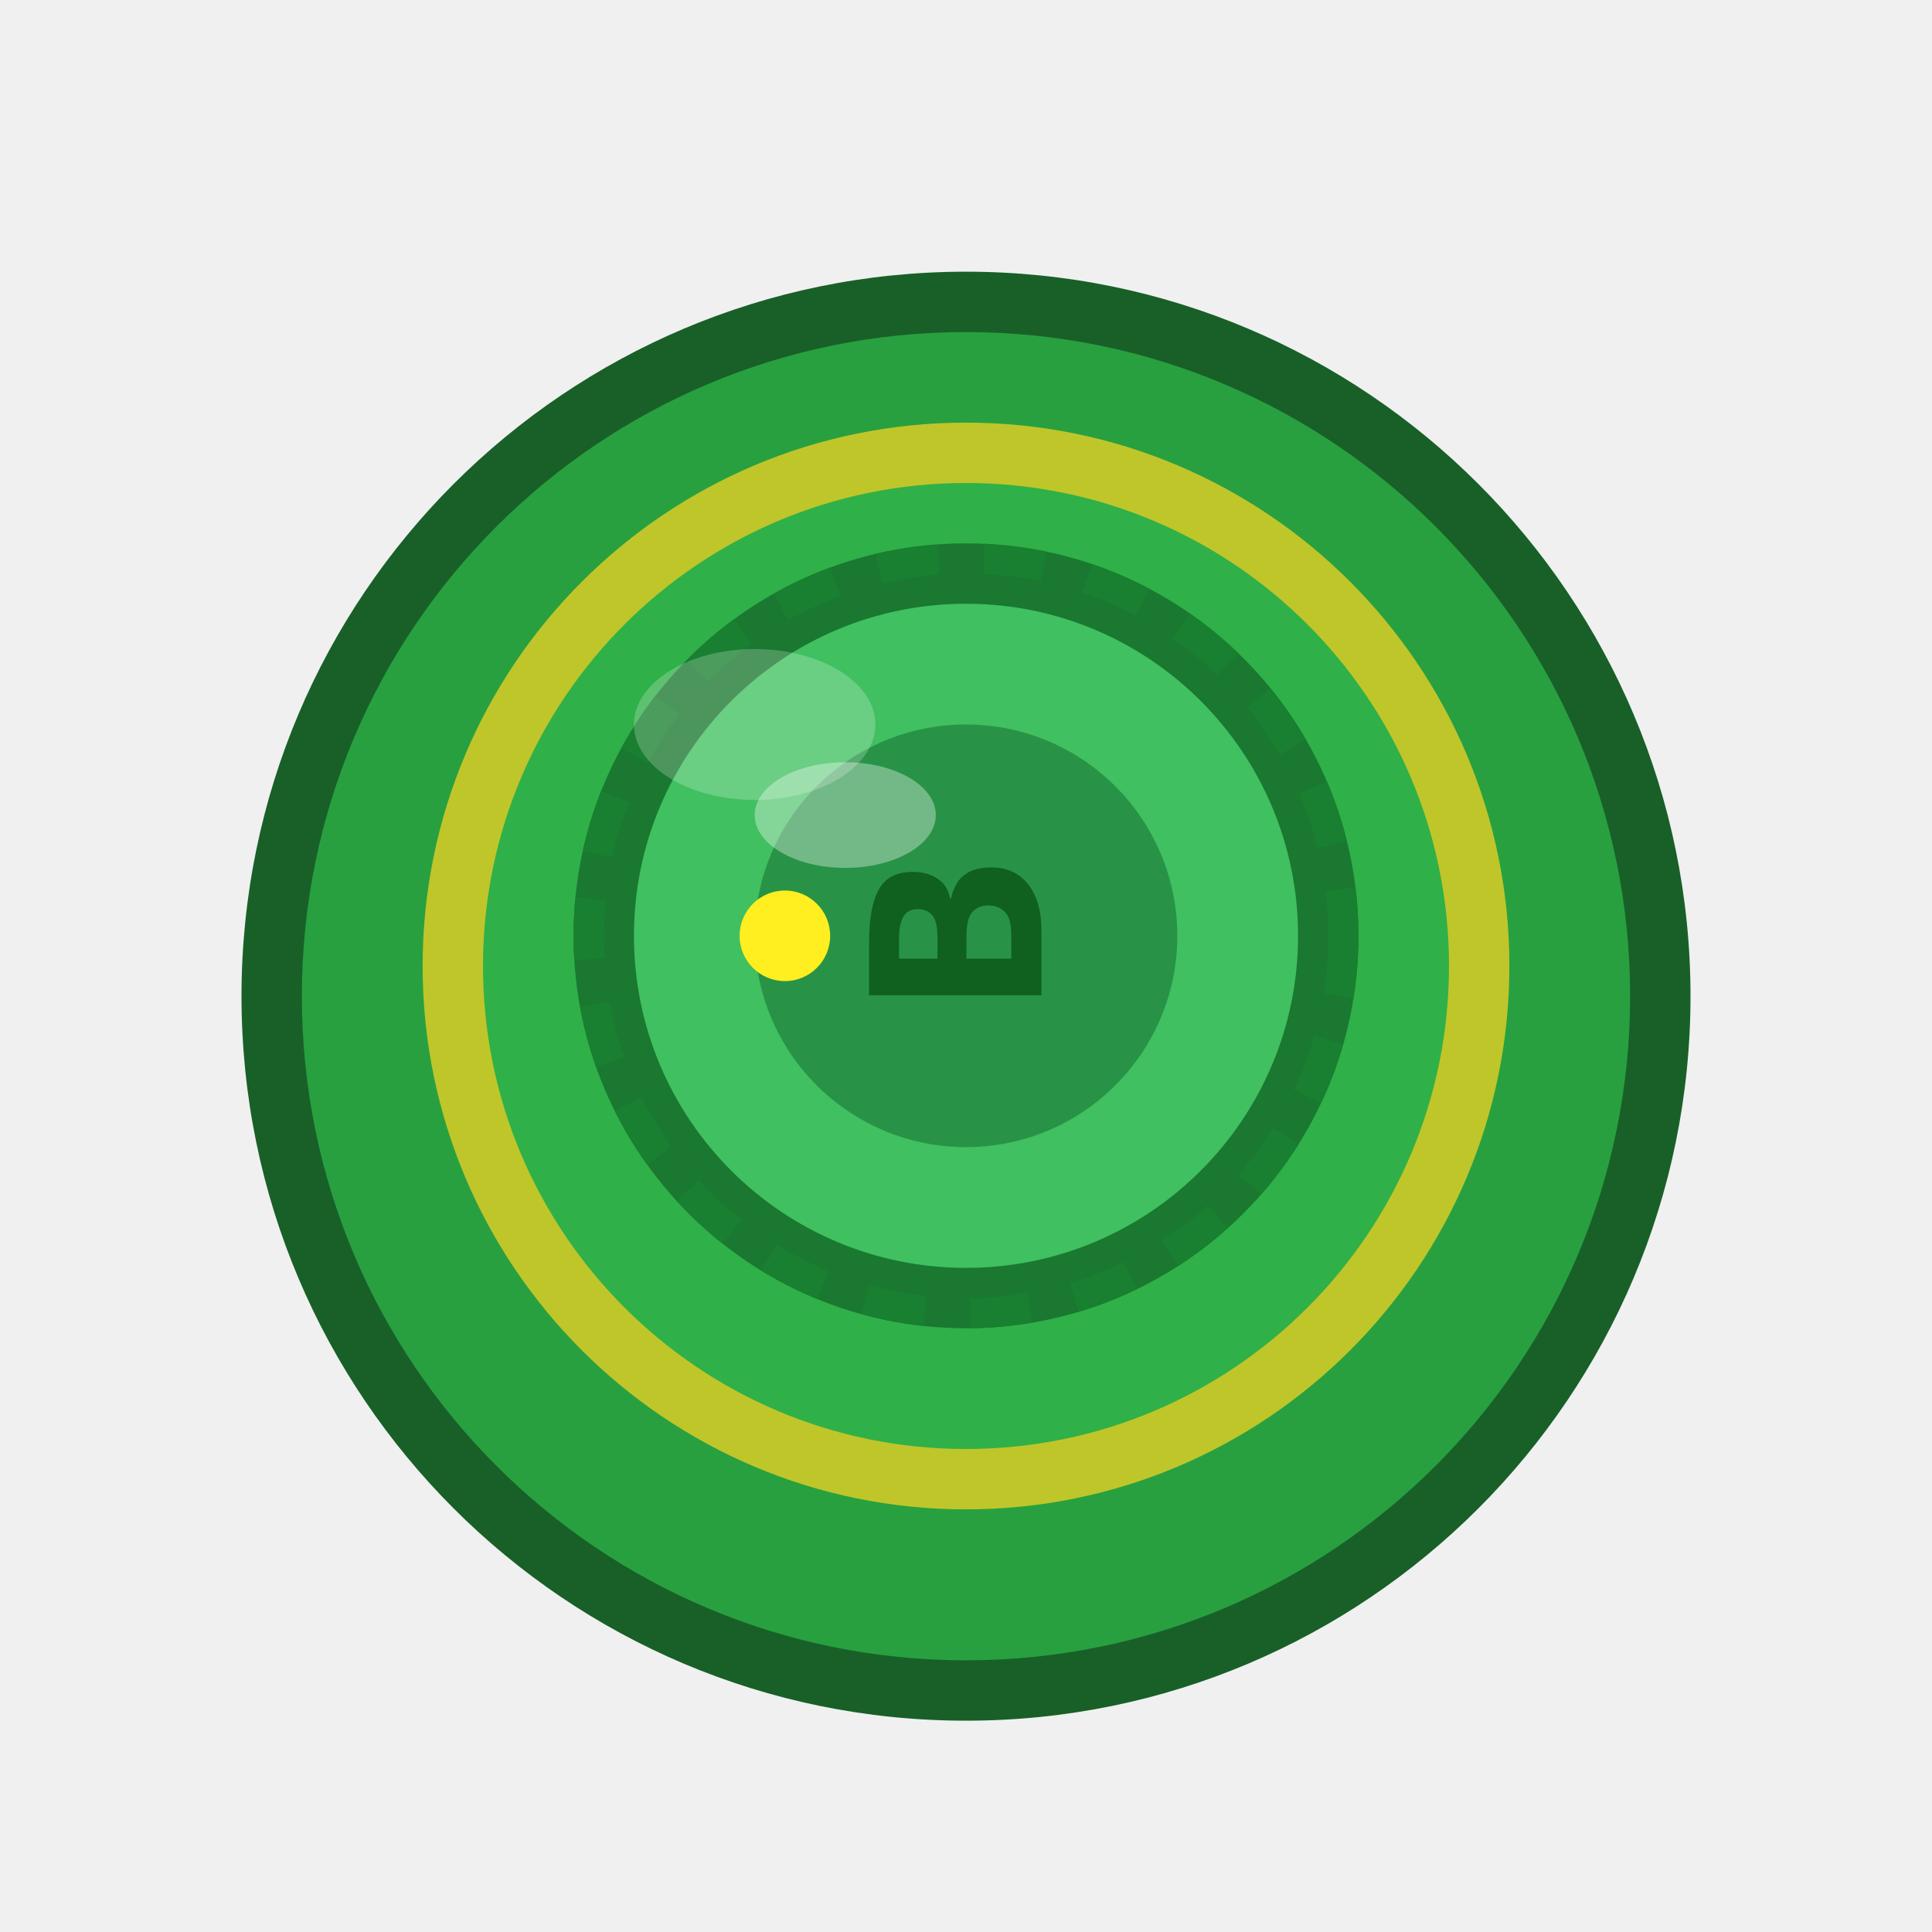
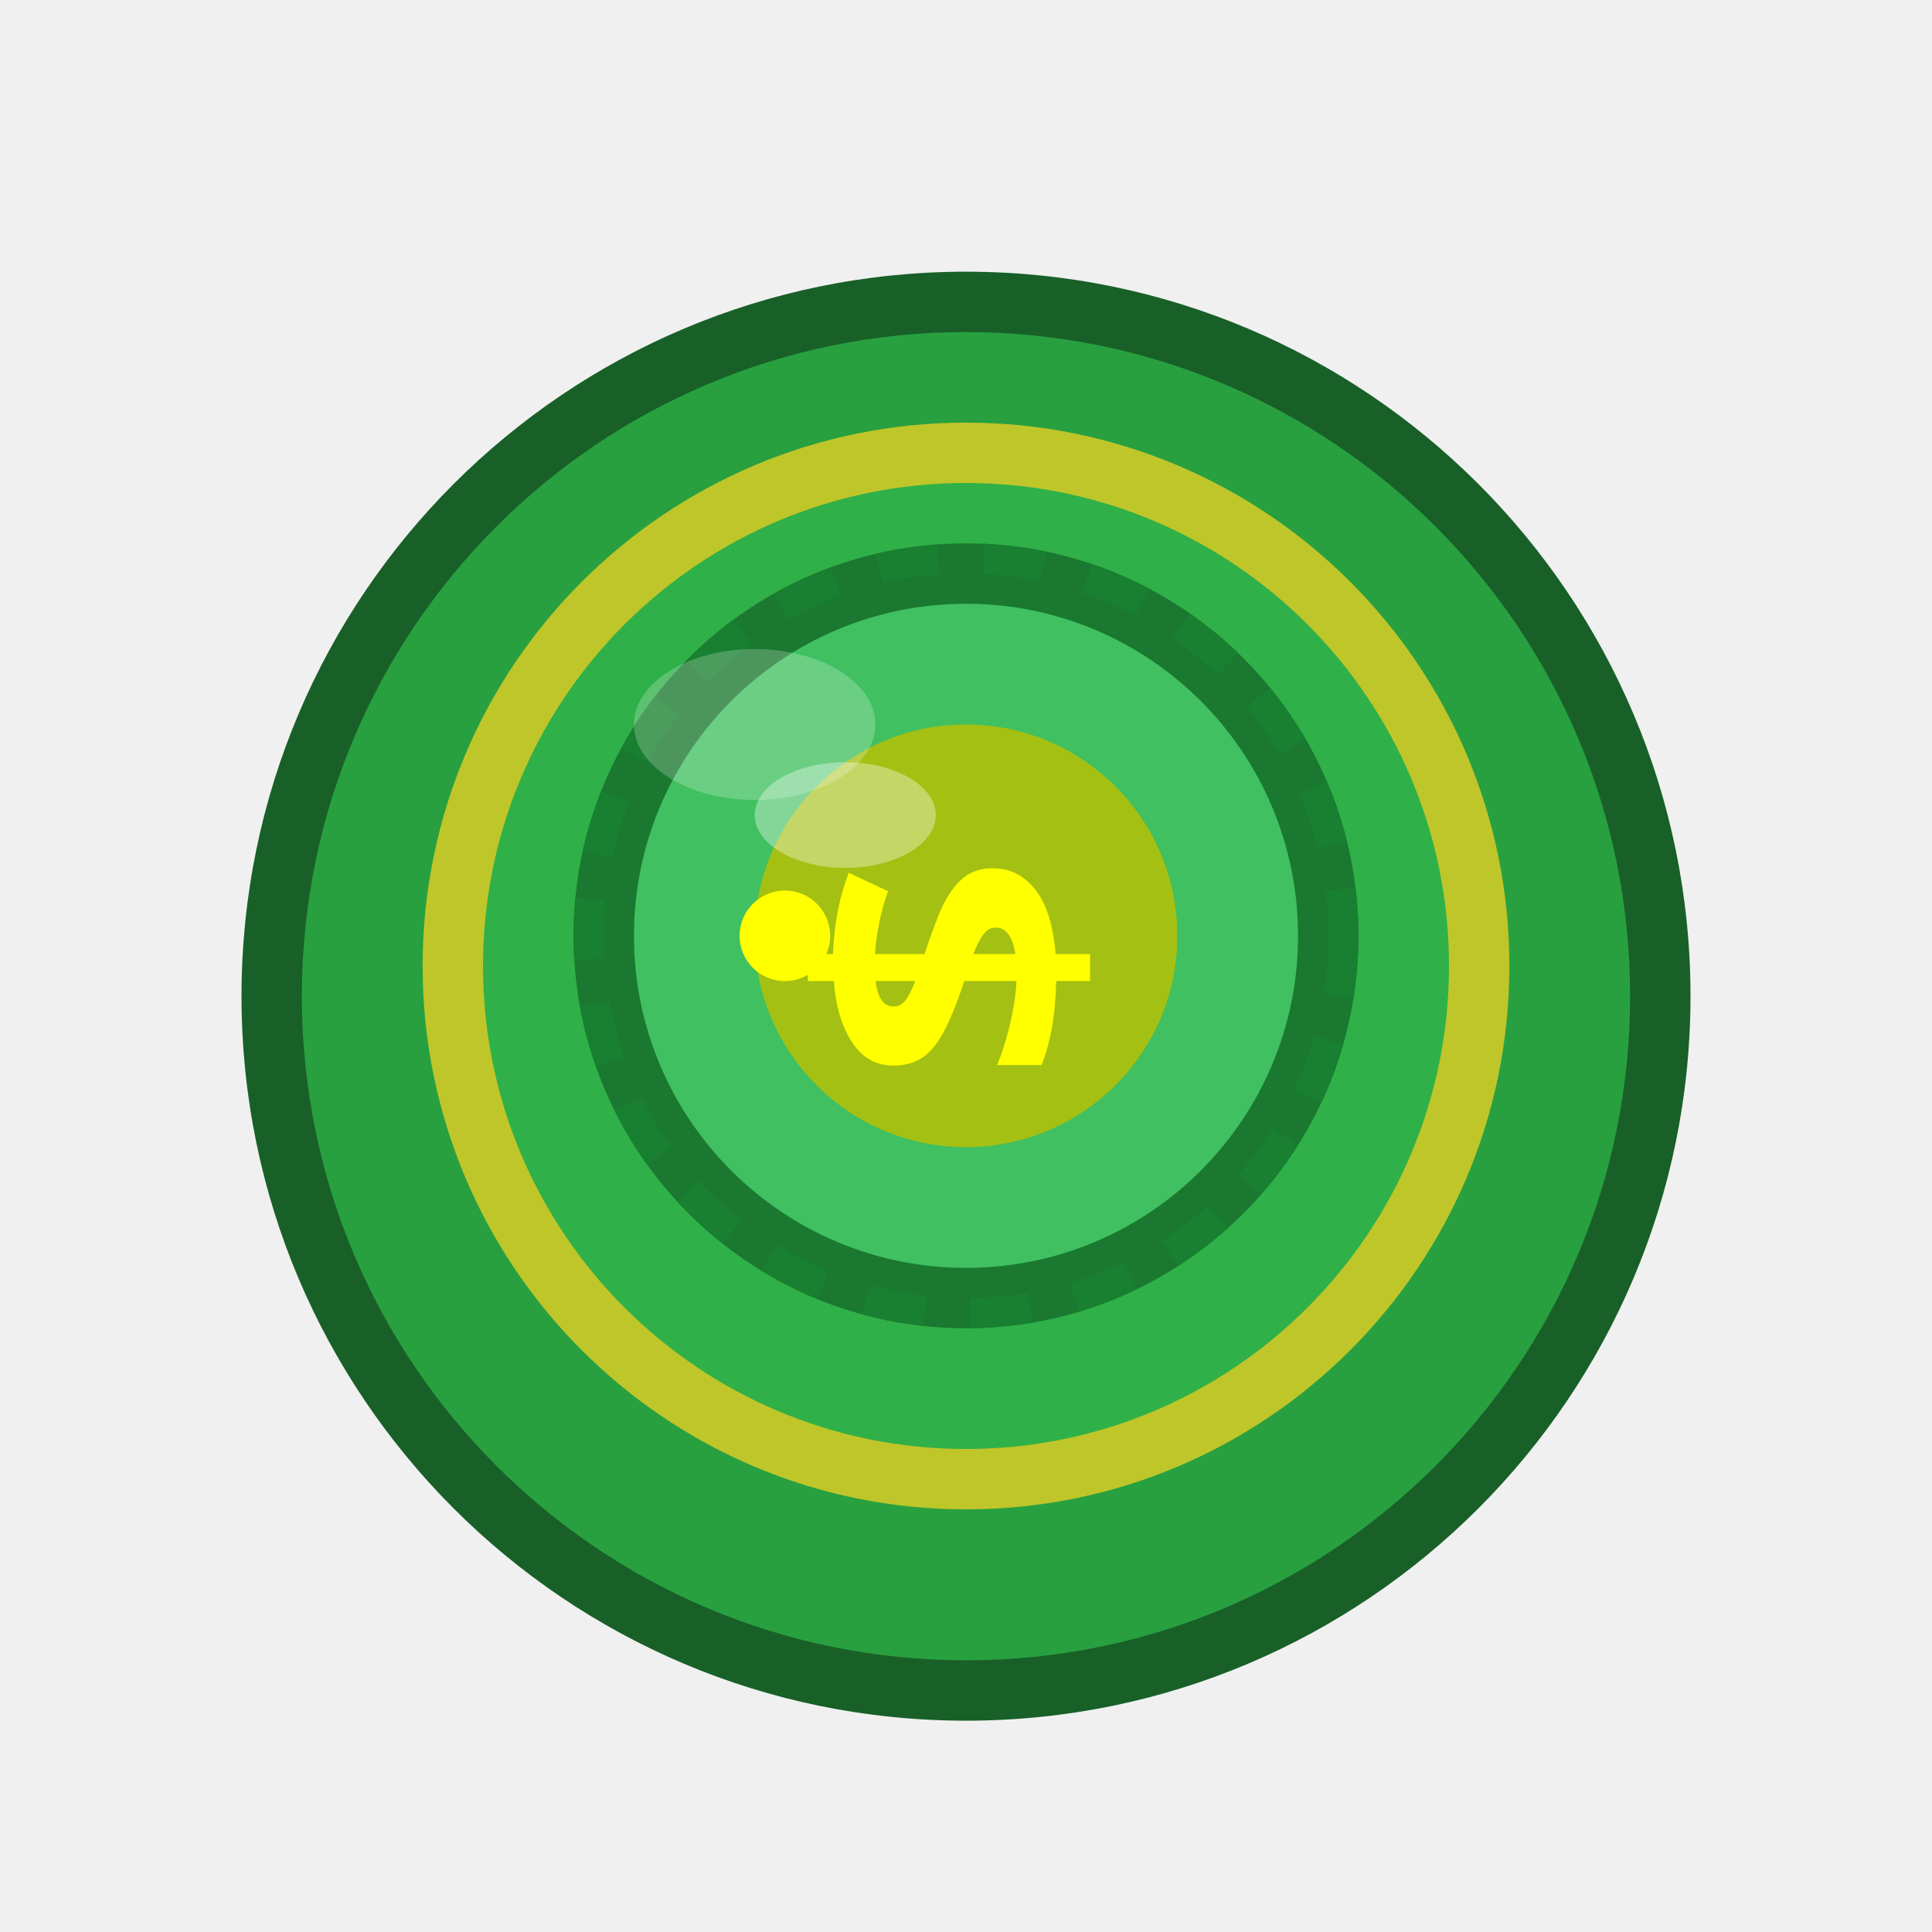
<svg xmlns="http://www.w3.org/2000/svg" width="128" height="128" viewBox="0 0 128 128" version="1.1" id="svg10">
  <defs id="defs10" />
  <circle cx="64" cy="66" r="48" fill="#186028" id="circle1" />
  <circle cx="64" cy="66" r="44" fill="#28A040" id="circle2" />
  <circle cx="64" cy="64" r="36" fill="#229038" id="circle3" style="fill:#bfc62a;fill-opacity:1" />
  <circle cx="64" cy="64" r="32" fill="#30B048" id="circle4" />
  <circle cx="64" cy="62" r="26" fill="#1A7830" id="circle5" />
  <circle cx="64" cy="62" r="22" fill="#40C060" id="circle6" />
  <circle cx="64" cy="62" r="25" fill="none" stroke="#188030" stroke-width="2" stroke-dasharray="4,3" id="circle7" />
-   <g transform="rotate(270, 64, 62)" id="g9">
-     <circle cx="64" cy="62" r="14" fill="#228840" opacity="0.80" id="circle8" />
-     <text x="64" y="67" text-anchor="middle" font-family="Arial Black, sans-serif" font-weight="900" font-size="16" fill="#106020" id="text8">B</text>
-     <circle cx="64" cy="50" r="3" fill="#FFEE20" id="circle9" />
+   <g id="g1">
+     <circle cx="-62" cy="64" r="14" fill="#228840" opacity="0.8" id="circle8" transform="rotate(-90)" style="fill:#bdc100;fill-opacity:1" />
+     <circle cx="-62" cy="52" r="3" fill="#ffee20" id="circle9" transform="rotate(-90)" style="fill:#ffff00;fill-opacity:1" />
+     <text xml:space="preserve" style="font-size:24.699px;line-height:0;writing-mode:lr-tb;direction:ltr;opacity:1;fill:#ffff00;fill-opacity:1;stroke:none;stroke-width:1.544;stroke-linecap:round;stroke-linejoin:round;stroke-miterlimit:5.4" x="-66.454" y="76.537" id="text1" transform="matrix(0,-1.079617,0.9262541,0,0,0)">
+       <tspan id="tspan1" x="-66.454" y="76.537" style="font-style:normal;font-variant:normal;font-weight:bold;font-stretch:normal;font-size:24.699px;line-height:0;font-family:sans-serif;-inkscape-font-specification:'sans-serif Bold';stroke-width:1.544">$</tspan>
+     </text>
  </g>
  <ellipse cx="50" cy="48" rx="8" ry="5" fill="white" opacity="0.22" id="ellipse9" />
  <ellipse cx="56" cy="54" rx="6" ry="3.5" fill="white" opacity="0.35" id="ellipse10" />
</svg>
